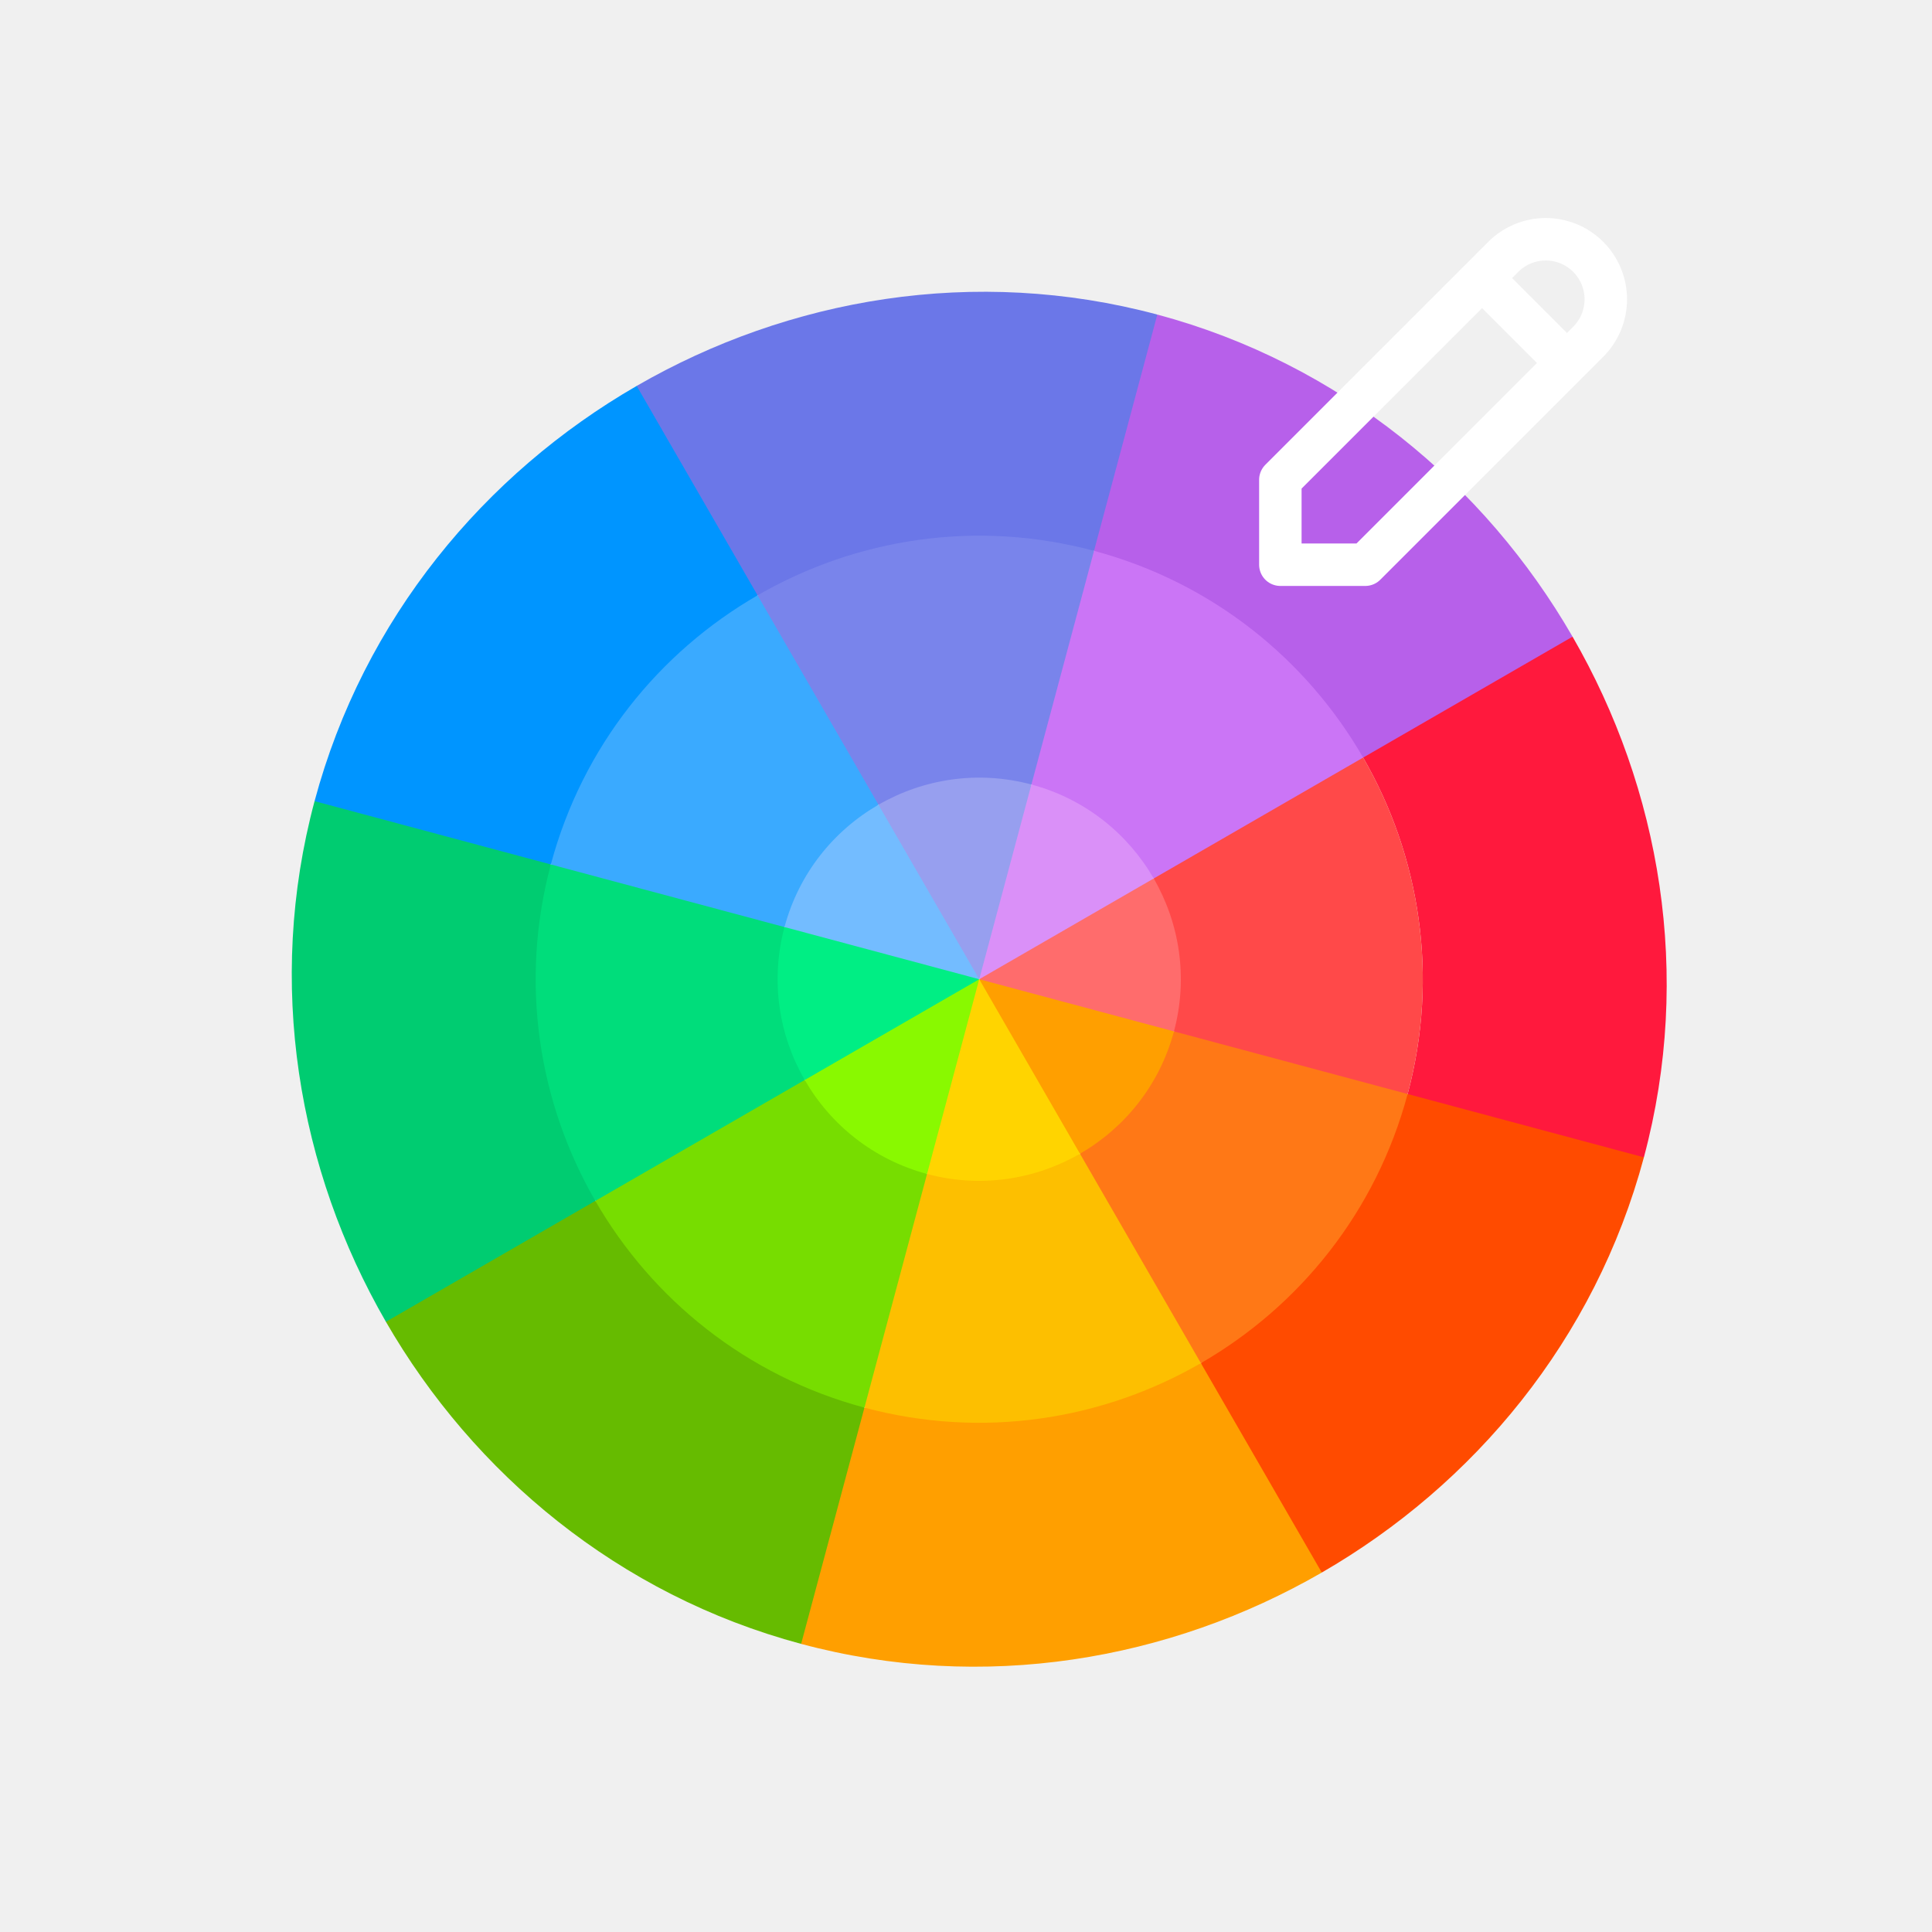
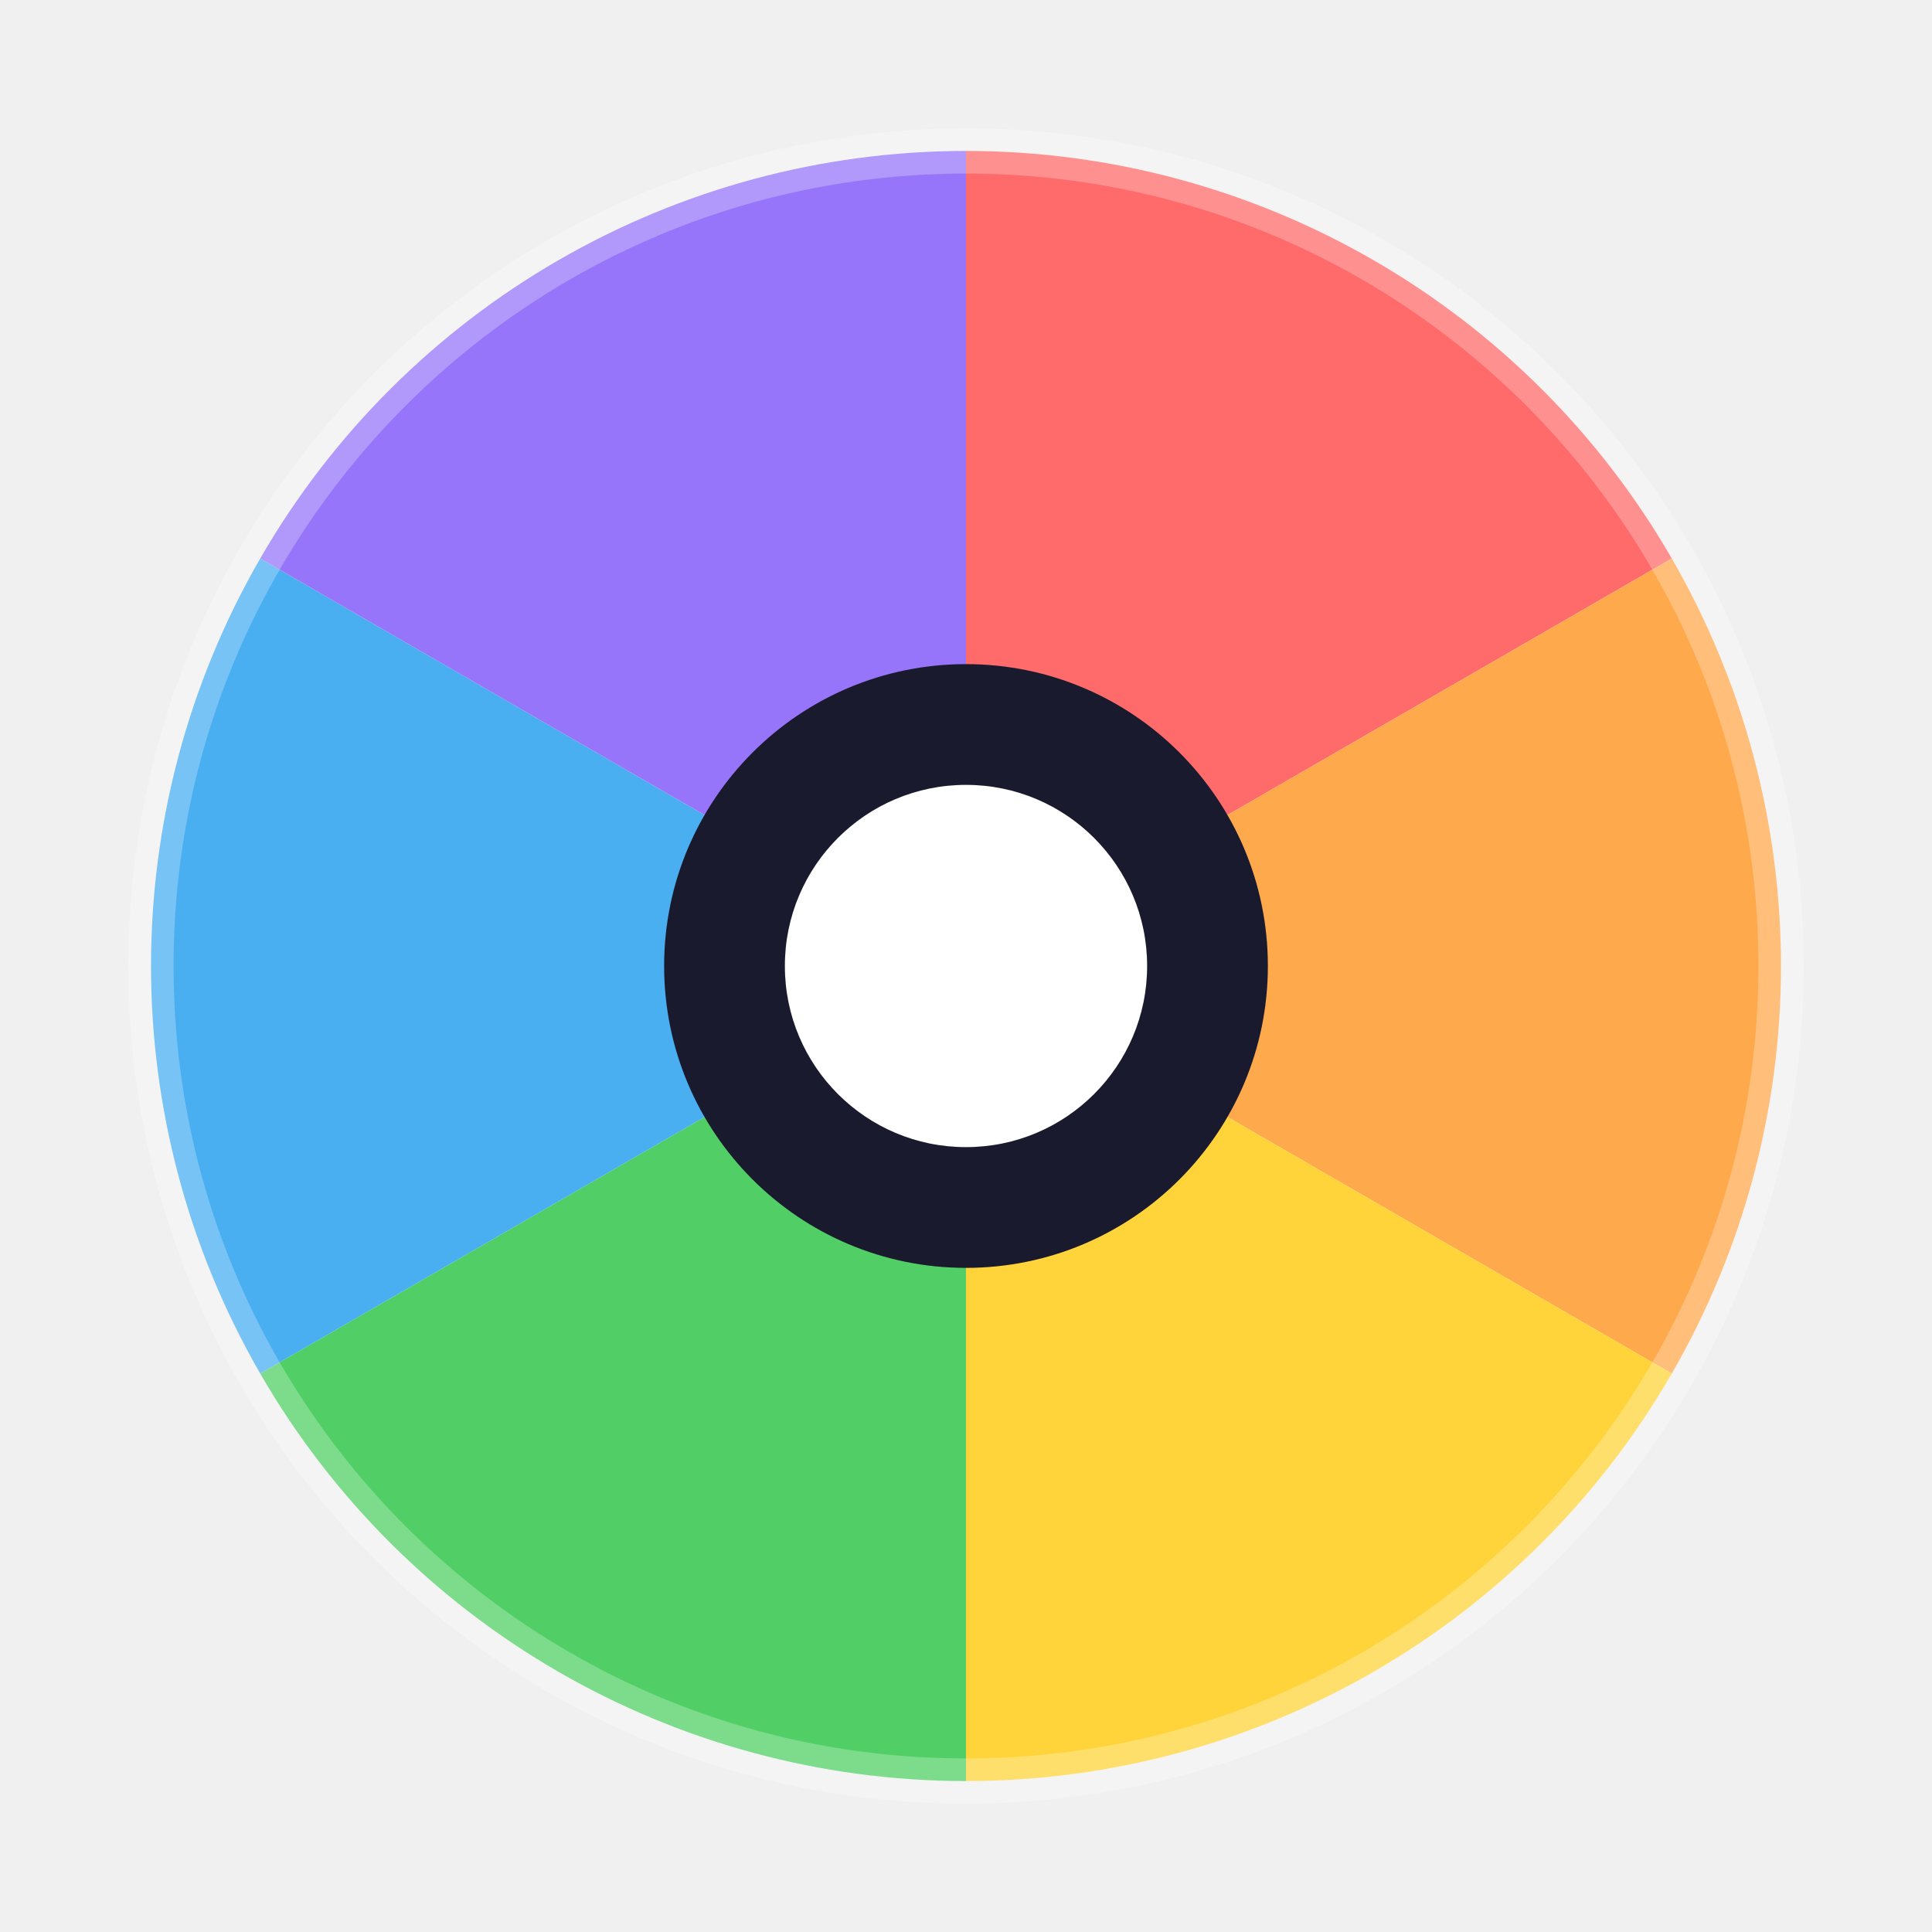
- <svg xmlns="http://www.w3.org/2000/svg" width="800" height="800" viewBox="0 0 800 800" fill="none">
-   <path d="M680.702 479.221L635.859 432.637L582.869 453.007L497.26 564.444L510.094 633.895L547.322 651.155C610.266 614.816 660.449 554.806 680.702 479.221Z" fill="#FF4B00" />
-   <path d="M547.324 651.161L497.26 564.449L357.948 582.87L311.922 625.631L331.734 680.703C407.318 700.956 484.381 687.501 547.324 651.161Z" fill="#FF9F00" />
-   <path d="M357.948 582.866L246.511 497.258L178.035 482.266L159.799 547.321C196.139 610.263 256.15 660.447 331.734 680.7L357.948 582.866Z" fill="#66BB00" />
-   <path d="M246.511 497.26L228.09 357.948L183.313 311.382L130.257 331.734C110.004 407.318 123.459 484.381 159.799 547.323L246.511 497.26Z" fill="#00CC71" />
-   <path d="M313.699 246.514L331.642 183.149L263.636 159.802C200.694 196.142 150.51 256.152 130.257 331.737L228.09 357.951L313.699 246.514Z" fill="#0095FF" />
-   <path d="M453.011 228.089L497.957 189.36L479.225 130.256C403.641 110.004 326.578 123.459 263.636 159.798L313.699 246.51L453.011 228.089Z" fill="#6B77E8" />
-   <path d="M631.342 302.339L651.16 263.633C614.82 200.69 554.809 150.506 479.225 130.253L453.011 228.087L564.448 313.696L631.342 302.339Z" fill="#B760EA" />
-   <path d="M582.869 453.009L680.702 479.223C700.955 403.639 687.5 326.576 651.16 263.634L564.448 313.697C587.962 354.424 595.974 404.102 582.869 453.009Z" fill="#FF193D" />
-   <path d="M582.869 453.01L543.132 407.795L486.111 427.084L447.197 477.736L461.767 550.192L497.26 564.448C537.987 540.934 569.765 501.917 582.869 453.01Z" fill="#FF7816" />
-   <path d="M497.26 564.45L447.197 477.738L383.874 486.113L339.633 522.214L357.948 582.871C406.855 595.975 456.533 587.964 497.26 564.45Z" fill="#FDBF00" />
-   <path d="M383.874 486.113L333.223 447.199L291.283 444.15L246.511 497.262C270.025 537.989 309.041 569.767 357.948 582.871L383.874 486.113Z" fill="#77DD00" />
-   <path d="M333.223 447.193L324.848 383.87L283.095 338.114L228.09 357.944C214.985 406.851 222.997 456.529 246.511 497.256L333.223 447.193Z" fill="#00DD7B" />
-   <path d="M363.762 333.225L378.003 263.449L313.699 246.513C272.972 270.027 241.195 309.044 228.09 357.951L324.848 383.877L363.762 333.225Z" fill="#3AAAFF" />
-   <path d="M427.085 324.85L471.4 288.474L453.011 228.092C404.104 214.988 354.426 222.999 313.699 246.513L363.762 333.225L427.085 324.85Z" fill="#7984EB" />
-   <path d="M546.663 378.49L564.448 313.695C540.935 272.968 501.918 241.19 453.011 228.086L427.085 324.844L477.737 363.758L546.663 378.49Z" fill="#CB75F6" />
-   <path d="M564.448 313.695L477.737 363.759L486.111 427.081L582.869 453.008C595.974 404.101 587.962 354.423 564.448 313.695Z" fill="#FF4949" />
-   <path d="M447.197 477.733C465.71 467.044 480.155 449.309 486.111 427.081L463.005 386.321L405.48 405.476L417.697 473.857L447.197 477.733Z" fill="#FF9F00" />
-   <path d="M383.874 486.112C406.103 492.068 428.684 488.426 447.197 477.737L405.48 405.48L359.454 448.24L383.874 486.112Z" fill="#FFD400" />
-   <path d="M333.223 447.194C343.911 465.707 361.646 480.152 383.874 486.108L405.479 405.477L337.098 417.694L333.223 447.194Z" fill="#89F900" />
-   <path d="M405.48 405.479L368.767 361.074L324.848 383.874C318.892 406.103 322.534 428.684 333.223 447.197L405.48 405.479Z" fill="#00EE84" />
-   <path d="M405.48 405.479L402.317 352.779L363.762 333.223C345.249 343.911 330.804 361.646 324.848 383.874L405.48 405.479Z" fill="#73BCFF" />
-   <path d="M427.085 324.851C404.856 318.895 382.275 322.537 363.762 333.226L405.479 405.482L434.299 362.433L427.085 324.851Z" fill="#979FEF" />
-   <path d="M477.737 363.762C467.048 345.249 449.314 330.804 427.085 324.848L405.48 405.479L458.18 402.316L477.737 363.762Z" fill="#DA90F8" />
-   <path d="M486.111 427.081C492.067 404.852 488.425 382.271 477.736 363.758L405.48 405.476L486.111 427.081Z" fill="#FF6C6C" />
-   <path d="M613.687 115.143L648.854 150.309M530.167 233.833H565.333L657.646 141.52C659.955 139.211 661.786 136.47 663.036 133.453C664.286 130.436 664.929 127.202 664.929 123.937C664.929 120.671 664.286 117.438 663.036 114.421C661.786 111.404 659.955 108.663 657.646 106.354C655.337 104.044 652.595 102.213 649.578 100.963C646.561 99.713 643.328 99.07 640.062 99.07C636.797 99.07 633.563 99.713 630.546 100.963C627.529 102.213 624.788 104.044 622.479 106.354L530.167 198.666V233.833Z" stroke="white" stroke-width="17.583" stroke-linecap="round" stroke-linejoin="round" />
+ <svg xmlns="http://www.w3.org/2000/svg" width="64" height="64" viewBox="0 0 64 64" fill="none">
+   <g transform="translate(32 32)">
+     <path d="M0 0 L0 -27 A27 27 0 0 1 23.38 -13.5 Z" fill="#FF6B6B" />
+     <path d="M0 0 L23.38 -13.5 A27 27 0 0 1 23.38 13.5 Z" fill="#FFA94D" />
+     <path d="M0 0 L23.38 13.5 A27 27 0 0 1 0 27 Z" fill="#FFD43B" />
+     <path d="M0 0 L0 27 A27 27 0 0 1 -23.38 13.5 Z" fill="#51CF66" />
+     <path d="M0 0 L-23.38 13.5 A27 27 0 0 1 -23.38 -13.5 Z" fill="#4AAFF1" />
+     <path d="M0 0 L-23.38 -13.5 A27 27 0 0 1 0 -27 Z" fill="#9775FA" />
+     <circle r="27" fill="none" stroke="#FFFFFF" stroke-opacity="0.25" stroke-width="1.5" />
+     <circle r="10" fill="#1A1A2E" />
+     <circle r="6" fill="#FFFFFF" />
+   </g>
</svg>
